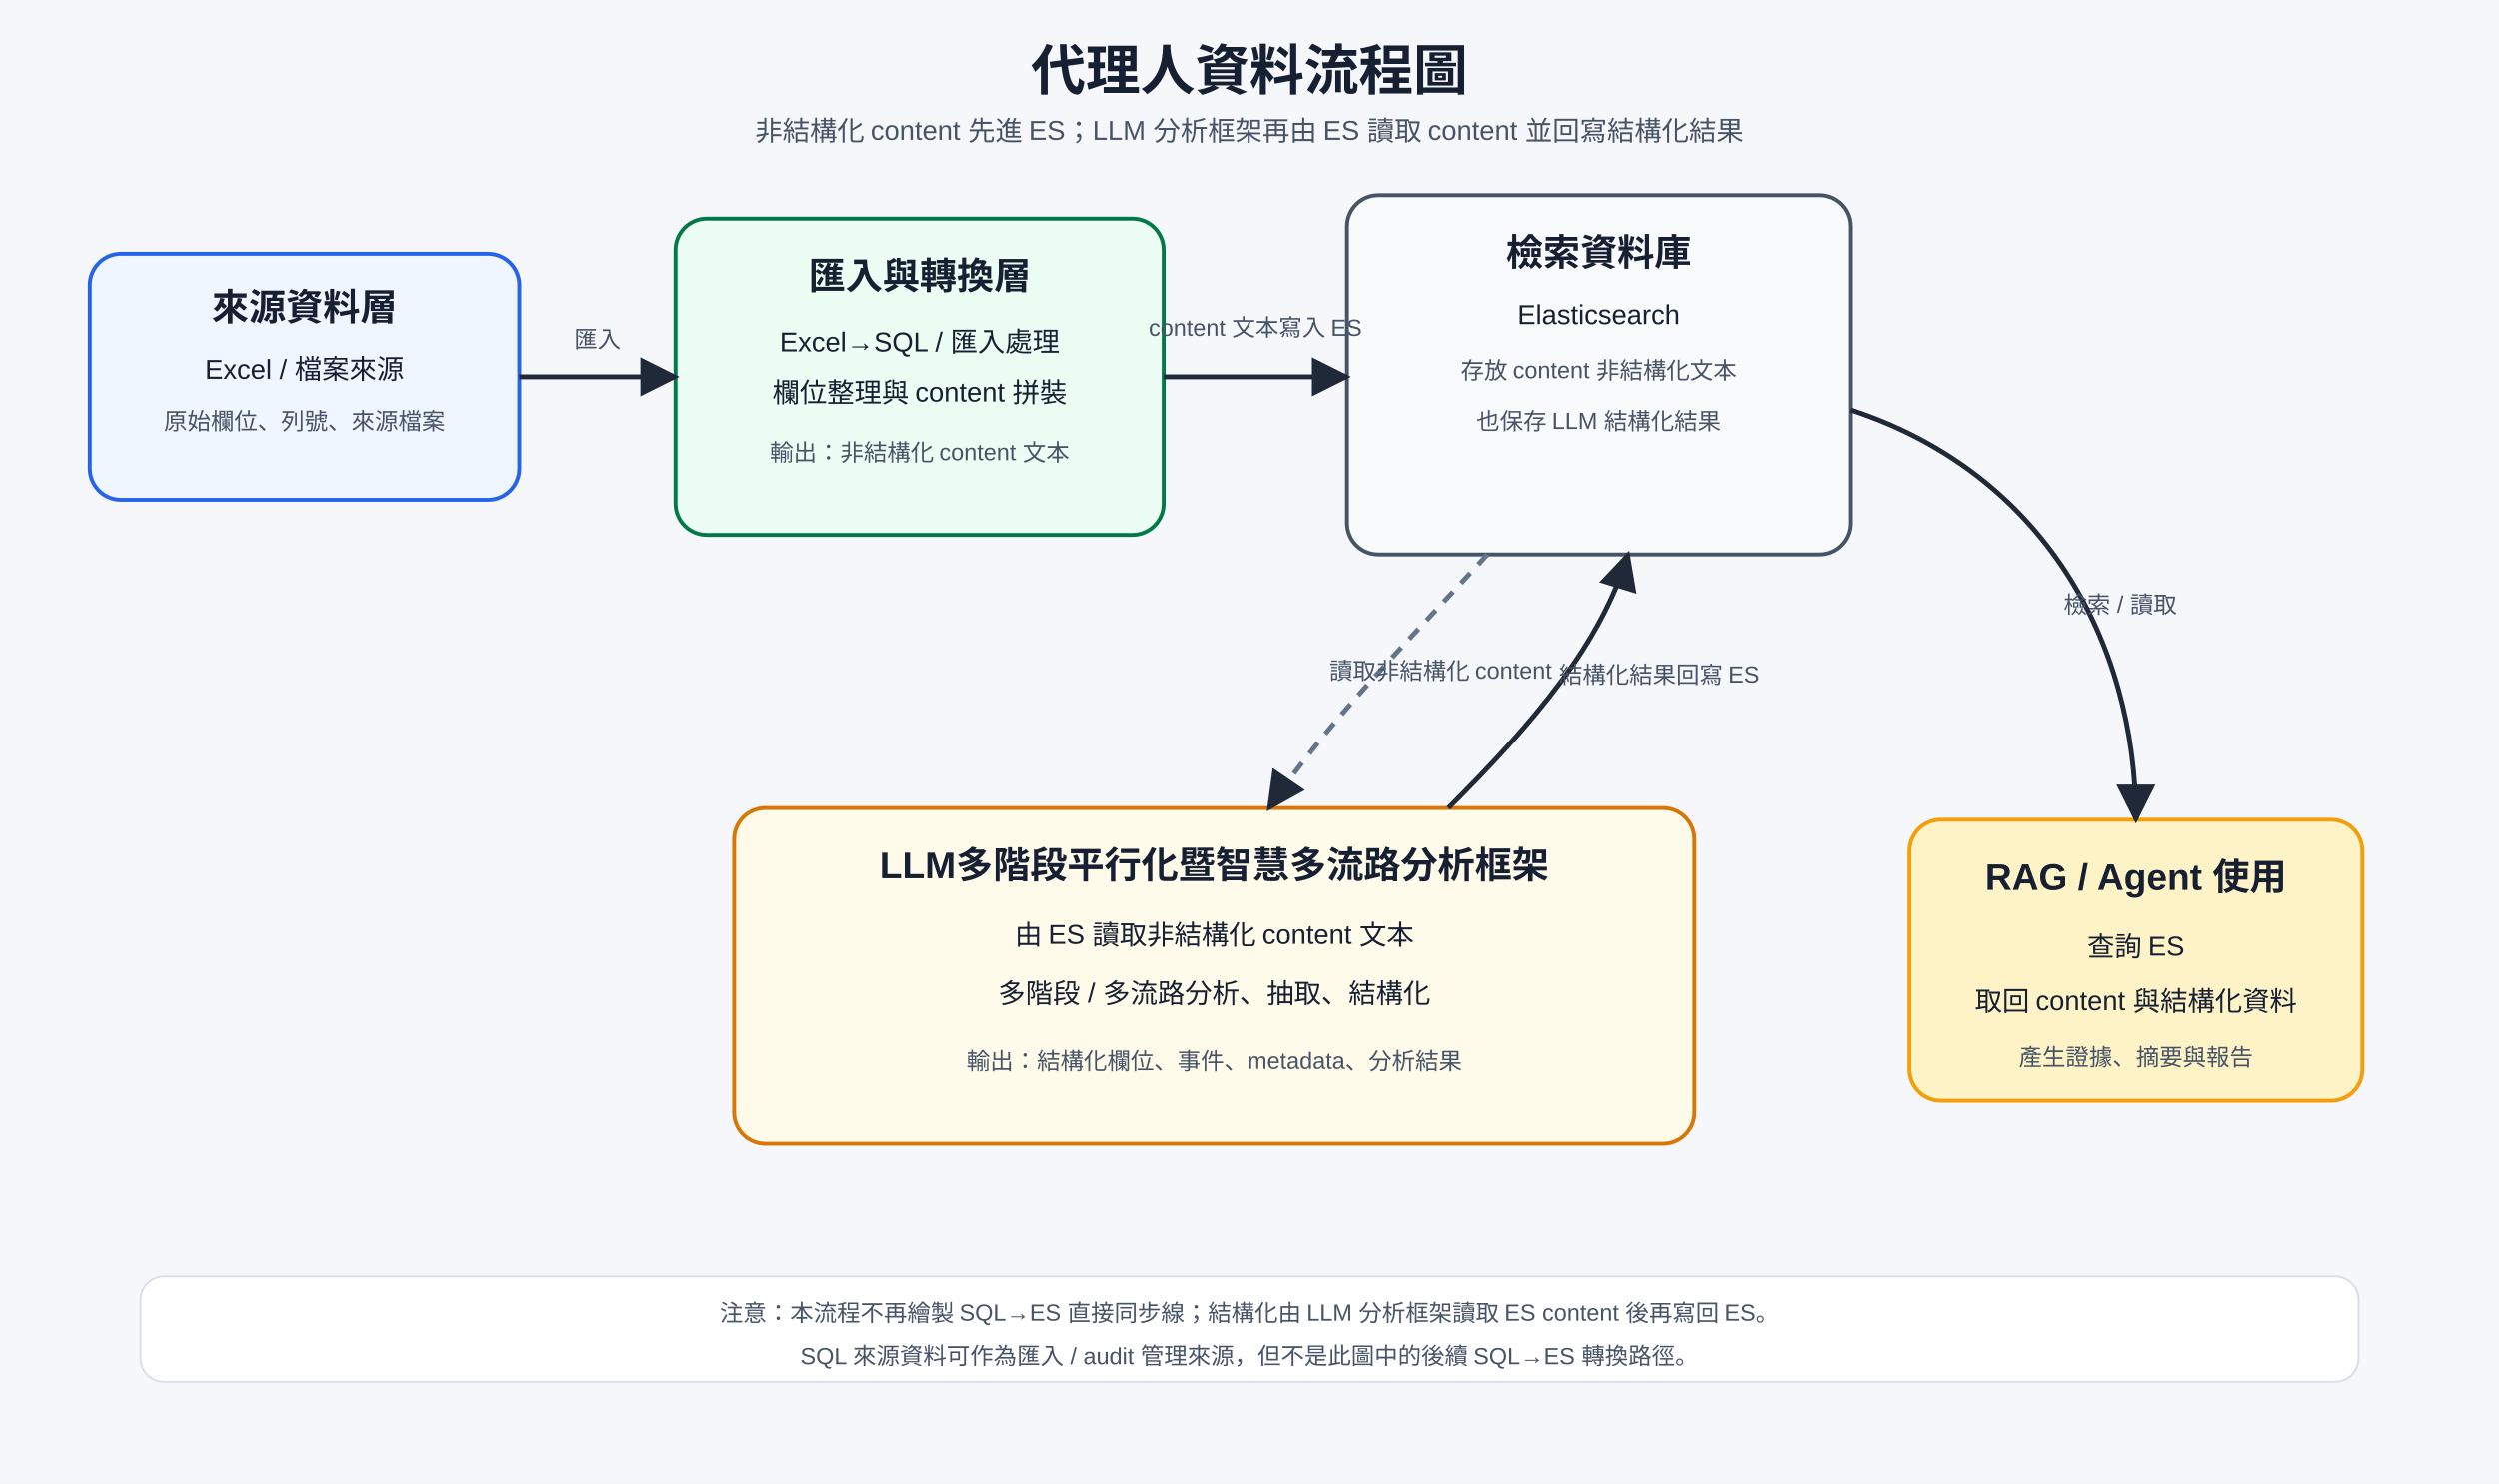
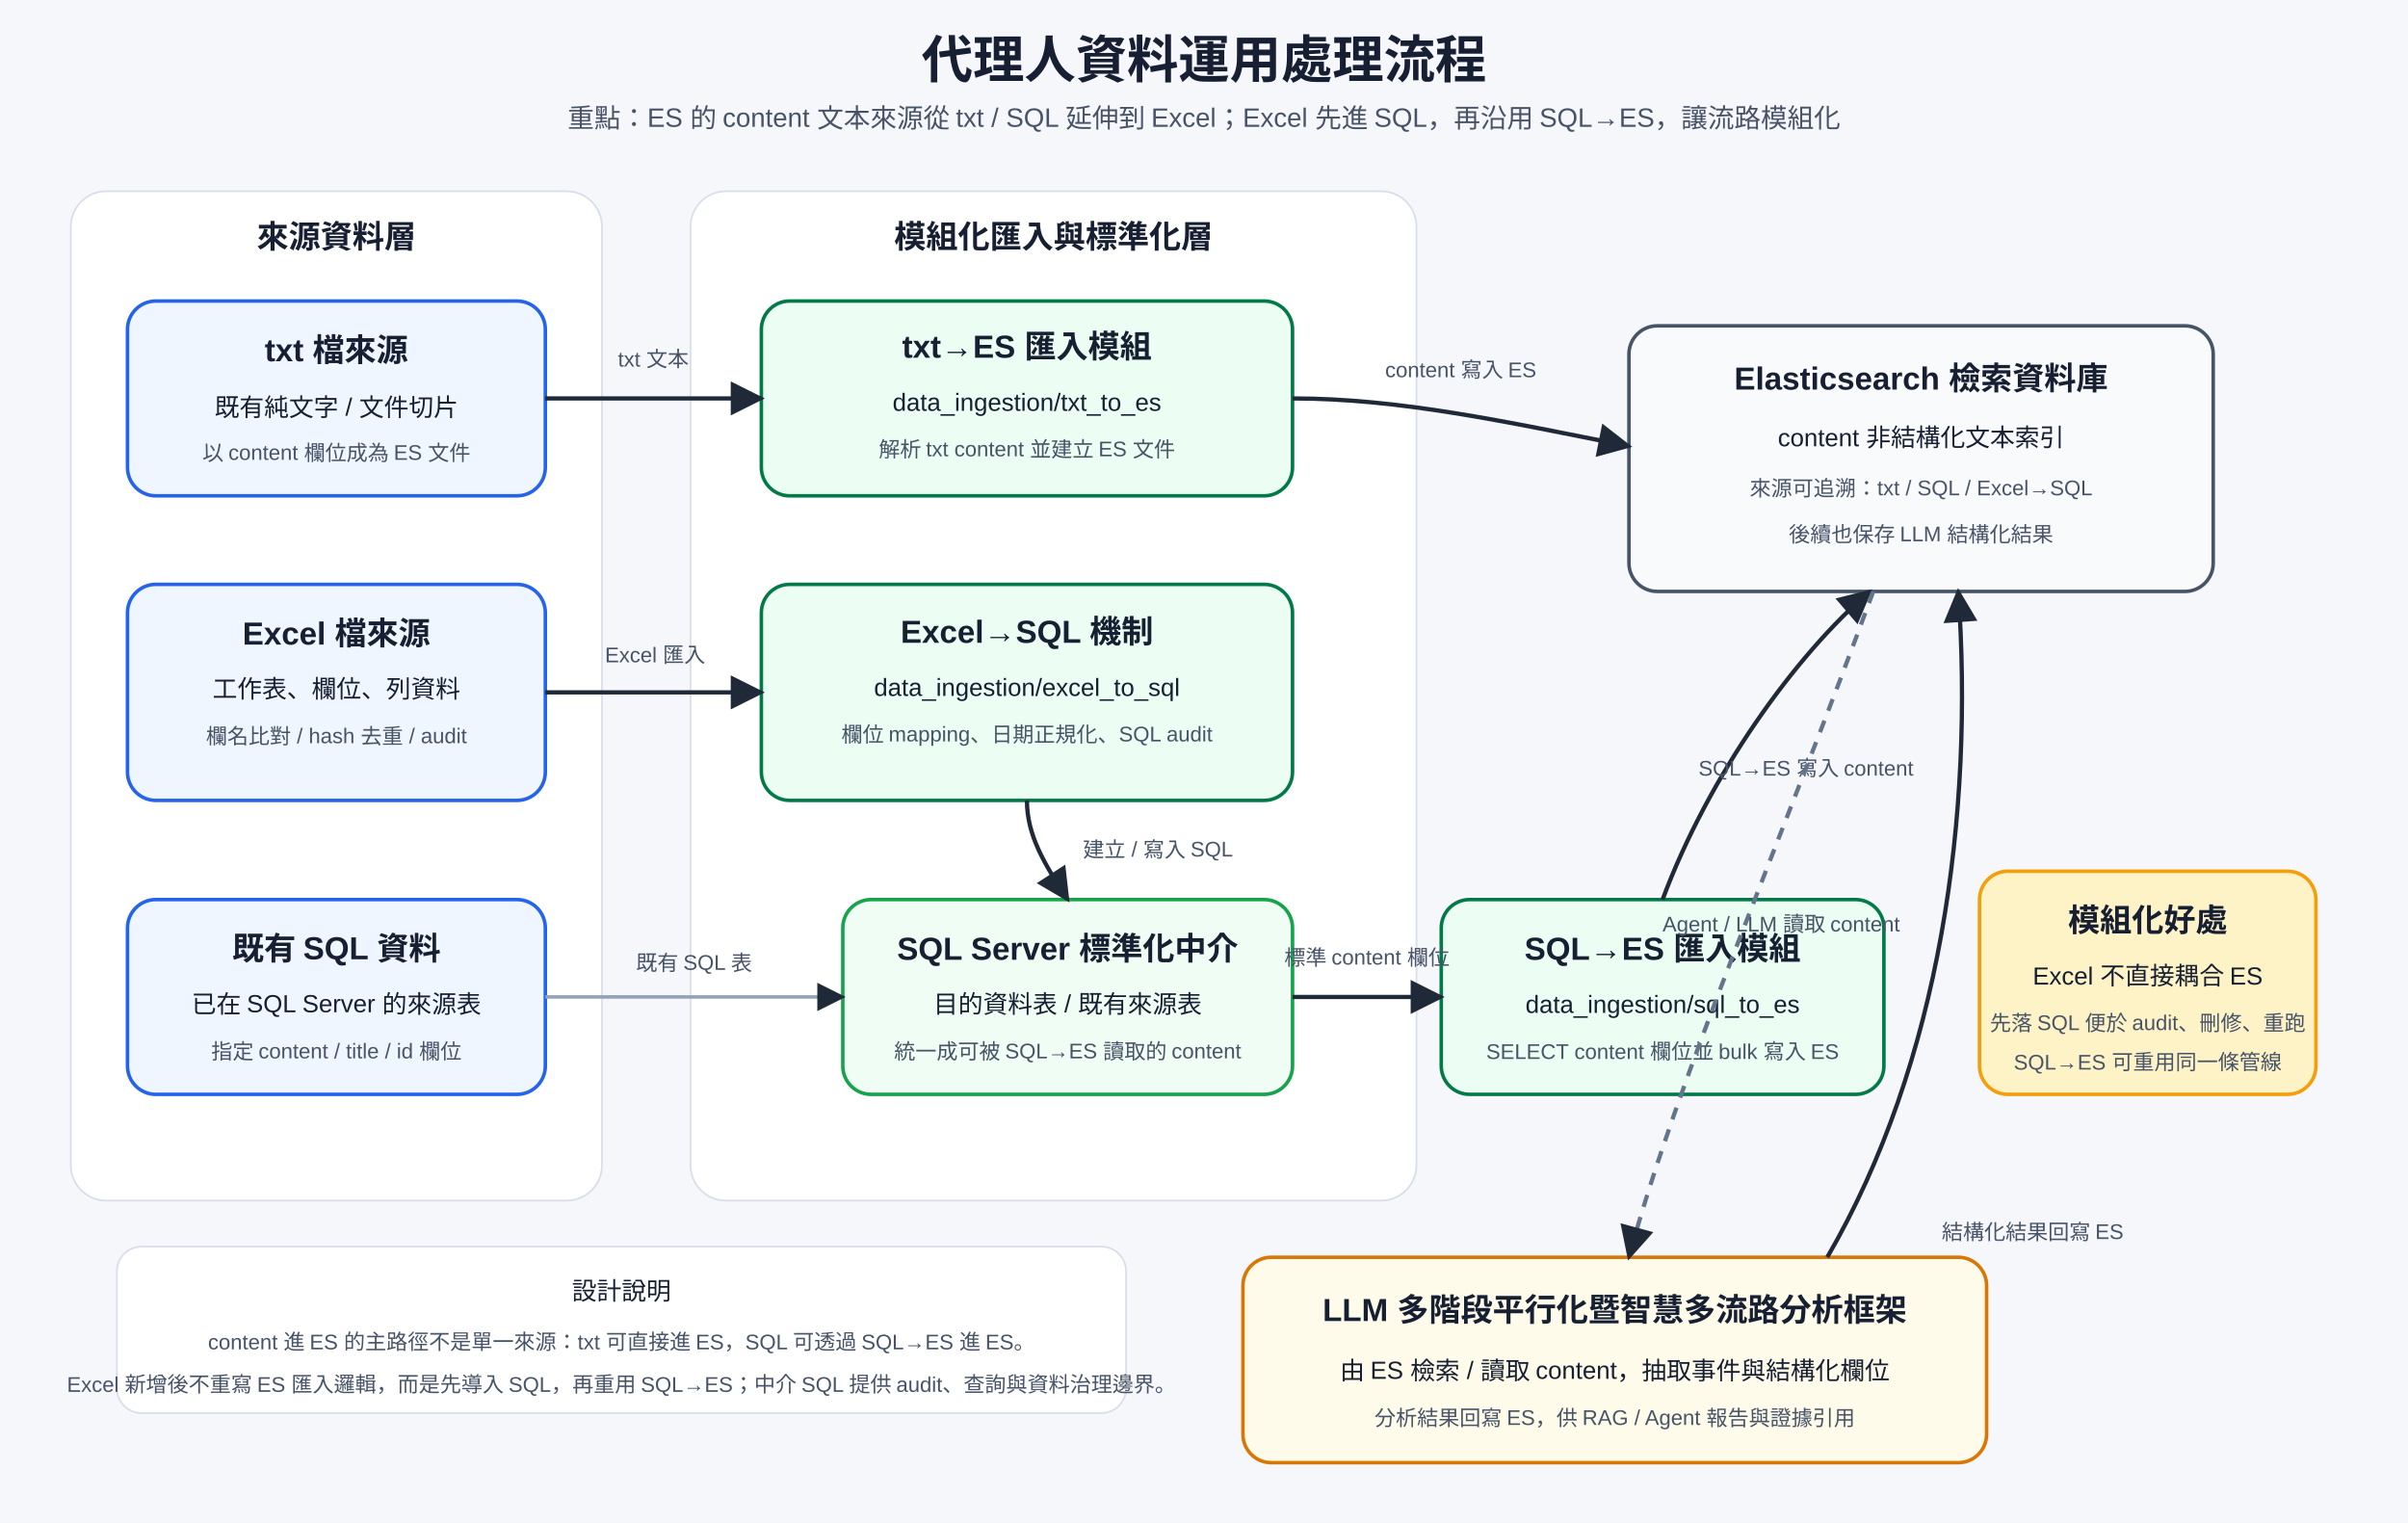
- <svg xmlns="http://www.w3.org/2000/svg" width="1280" height="760" viewBox="0 0 1280 760" role="img" aria-labelledby="title desc">
+ <svg xmlns="http://www.w3.org/2000/svg" width="1360" height="860" viewBox="0 0 1360 860" role="img" aria-labelledby="title desc">
  <defs>
    <marker id="arrow" viewBox="0 0 10 10" refX="9" refY="5" markerWidth="8" markerHeight="8" orient="auto-start-reverse">
-       <path d="M 0 0 L 10 5 L 0 10 z" fill="#1f2937" />
+       <path d="M0 0 L10 5 L0 10 z" fill="#1f2937" />
    </marker>
    <style>
-       text{font-family:"Noto Sans TC","Microsoft JhengHei",Arial,sans-serif;fill:#172033}.title{font-size:28px;font-weight:800}.subtitle{font-size:14px;fill:#475467}.layer-title{font-size:19px;font-weight:800}.body{font-size:14px}.small{font-size:12px;fill:#475467}.box{fill:#fff;stroke:#94a3b8;stroke-width:2;rx:16}.input{fill:#eff6ff;stroke:#2563eb}.process{fill:#ecfdf3;stroke:#027a48}.llm{fill:#fffbeb;stroke:#d97706}.db{fill:#f8fafc;stroke:#475467}.note{fill:#fef3c7;stroke:#f59e0b}.edge{stroke:#1f2937;stroke-width:2.5;fill:none;marker-end:url(#arrow)}.edge-dashed{stroke:#64748b;stroke-width:2.5;fill:none;stroke-dasharray:7 6;marker-end:url(#arrow)}
+       text{font-family:"Noto Sans TC","Microsoft JhengHei",Arial,sans-serif;fill:#172033}.title{font-size:29px;font-weight:800}.subtitle{font-size:15px;fill:#475467}.lane-title{font-size:18px;font-weight:800}.body{font-size:14px}.small{font-size:12px;fill:#475467}.tiny{font-size:11px;fill:#667085}.box{fill:#fff;stroke:#94a3b8;stroke-width:2;rx:16}.source{fill:#eff6ff;stroke:#2563eb}.sql{fill:#f0fdf4;stroke:#16a34a}.etl{fill:#ecfdf3;stroke:#027a48}.es{fill:#f8fafc;stroke:#475467}.agent{fill:#fffbeb;stroke:#d97706}.note{fill:#fef3c7;stroke:#f59e0b}.module{fill:#ffffff;stroke:#d9deea;stroke-width:1.5;rx:12}.edge{stroke:#1f2937;stroke-width:2.4;fill:none;marker-end:url(#arrow)}.edge-dashed{stroke:#64748b;stroke-width:2.4;fill:none;stroke-dasharray:7 6;marker-end:url(#arrow)}.edge-soft{stroke:#94a3b8;stroke-width:2;fill:none;marker-end:url(#arrow)}.badge{font-size:12px;font-weight:700;fill:#0f172a}.badge-bg{fill:#e0f2fe;stroke:#0284c7;rx:10}
    </style>
  </defs>
-   <rect width="1280" height="760" fill="#f6f7fb" />
-   <text x="640" y="46" text-anchor="middle" class="title">代理人資料流程圖</text>
-   <text x="640" y="72" text-anchor="middle" class="subtitle">非結構化 content 先進 ES；LLM 分析框架再由 ES 讀取 content 並回寫結構化結果</text>
-   <rect class="box input" x="46" y="130" width="220" height="126" />
-   <text x="156" y="164" text-anchor="middle" class="layer-title">來源資料層</text>
-   <text x="156" y="194" text-anchor="middle" class="body">Excel / 檔案來源</text>
-   <text x="156" y="220" text-anchor="middle" class="small">原始欄位、列號、來源檔案</text>
-   <rect class="box process" x="346" y="112" width="250" height="162" />
-   <text x="471" y="148" text-anchor="middle" class="layer-title">匯入與轉換層</text>
-   <text x="471" y="180" text-anchor="middle" class="body">Excel→SQL / 匯入處理</text>
-   <text x="471" y="206" text-anchor="middle" class="body">欄位整理與 content 拼裝</text>
-   <text x="471" y="236" text-anchor="middle" class="small">輸出：非結構化 content 文本</text>
-   <rect class="box db" x="690" y="100" width="258" height="184" />
-   <text x="819" y="136" text-anchor="middle" class="layer-title">檢索資料庫</text>
-   <text x="819" y="166" text-anchor="middle" class="body">Elasticsearch</text>
-   <text x="819" y="194" text-anchor="middle" class="small">存放 content 非結構化文本</text>
-   <text x="819" y="220" text-anchor="middle" class="small">也保存 LLM 結構化結果</text>
-   <rect class="box llm" x="376" y="414" width="492" height="172" />
-   <text x="622" y="450" text-anchor="middle" class="layer-title">LLM多階段平行化暨智慧多流路分析框架</text>
-   <text x="622" y="484" text-anchor="middle" class="body">由 ES 讀取非結構化 content 文本</text>
-   <text x="622" y="514" text-anchor="middle" class="body">多階段 / 多流路分析、抽取、結構化</text>
-   <text x="622" y="548" text-anchor="middle" class="small">輸出：結構化欄位、事件、metadata、分析結果</text>
-   <rect class="box note" x="978" y="420" width="232" height="144" />
-   <text x="1094" y="456" text-anchor="middle" class="layer-title">RAG / Agent 使用</text>
-   <text x="1094" y="490" text-anchor="middle" class="body">查詢 ES</text>
-   <text x="1094" y="518" text-anchor="middle" class="body">取回 content 與結構化資料</text>
-   <text x="1094" y="546" text-anchor="middle" class="small">產生證據、摘要與報告</text>
-   <path class="edge" d="M266 193 C294 193 318 193 346 193" />
-   <text x="306" y="178" text-anchor="middle" class="small">匯入</text>
-   <path class="edge" d="M596 193 C628 193 658 193 690 193" />
-   <text x="643" y="172" text-anchor="middle" class="small">content 文本寫入 ES</text>
-   <path class="edge-dashed" d="M762 284 C720 330 680 370 650 414" />
-   <text x="738" y="348" text-anchor="middle" class="small">讀取非結構化 content</text>
-   <path class="edge" d="M742 414 C786 370 820 330 834 284" />
-   <text x="850" y="350" text-anchor="middle" class="small">結構化結果回寫 ES</text>
-   <path class="edge" d="M948 210 C1046 242 1094 328 1094 420" />
-   <text x="1086" y="314" text-anchor="middle" class="small">檢索 / 讀取</text>
-   <rect x="72" y="654" width="1136" height="54" rx="12" fill="#ffffff" stroke="#d9deea" />
-   <text x="640" y="677" text-anchor="middle" class="small">注意：本流程不再繪製 SQL→ES 直接同步線；結構化由 LLM 分析框架讀取 ES content 後再寫回 ES。</text>
-   <text x="640" y="699" text-anchor="middle" class="small">SQL 來源資料可作為匯入 / audit 管理來源，但不是此圖中的後續 SQL→ES 轉換路徑。</text>
+   <rect width="1360" height="860" fill="#f6f7fb" />
+   <text x="680" y="44" text-anchor="middle" class="title">代理人資料運用處理流程</text>
+   <text x="680" y="72" text-anchor="middle" class="subtitle">重點：ES 的 content 文本來源從 txt / SQL 延伸到 Excel；Excel 先進 SQL，再沿用 SQL→ES，讓流路模組化</text>
+   <rect x="40" y="108" width="300" height="570" rx="20" fill="#ffffff" stroke="#d9deea" />
+   <text x="190" y="140" text-anchor="middle" class="lane-title">來源資料層</text>
+   <rect class="box source" x="72" y="170" width="236" height="110" />
+   <text x="190" y="204" text-anchor="middle" class="lane-title">txt 檔來源</text>
+   <text x="190" y="235" text-anchor="middle" class="body">既有純文字 / 文件切片</text>
+   <text x="190" y="260" text-anchor="middle" class="small">以 content 欄位成為 ES 文件</text>
+   <rect class="box source" x="72" y="330" width="236" height="122" />
+   <text x="190" y="364" text-anchor="middle" class="lane-title">Excel 檔來源</text>
+   <text x="190" y="394" text-anchor="middle" class="body">工作表、欄位、列資料</text>
+   <text x="190" y="420" text-anchor="middle" class="small">欄名比對 / hash 去重 / audit</text>
+   <rect class="box source" x="72" y="508" width="236" height="110" />
+   <text x="190" y="542" text-anchor="middle" class="lane-title">既有 SQL 資料</text>
+   <text x="190" y="572" text-anchor="middle" class="body">已在 SQL Server 的來源表</text>
+   <text x="190" y="598" text-anchor="middle" class="small">指定 content / title / id 欄位</text>
+   <rect x="390" y="108" width="410" height="570" rx="20" fill="#ffffff" stroke="#d9deea" />
+   <text x="595" y="140" text-anchor="middle" class="lane-title">模組化匯入與標準化層</text>
+   <rect class="box etl" x="430" y="170" width="300" height="110" />
+   <text x="580" y="202" text-anchor="middle" class="lane-title">txt→ES 匯入模組</text>
+   <text x="580" y="232" text-anchor="middle" class="body">data_ingestion/txt_to_es</text>
+   <text x="580" y="258" text-anchor="middle" class="small">解析 txt content 並建立 ES 文件</text>
+   <rect class="box etl" x="430" y="330" width="300" height="122" />
+   <text x="580" y="363" text-anchor="middle" class="lane-title">Excel→SQL 機制</text>
+   <text x="580" y="393" text-anchor="middle" class="body">data_ingestion/excel_to_sql</text>
+   <text x="580" y="419" text-anchor="middle" class="small">欄位 mapping、日期正規化、SQL audit</text>
+   <rect class="box sql" x="476" y="508" width="254" height="110" />
+   <text x="603" y="542" text-anchor="middle" class="lane-title">SQL Server 標準化中介</text>
+   <text x="603" y="572" text-anchor="middle" class="body">目的資料表 / 既有來源表</text>
+   <text x="603" y="598" text-anchor="middle" class="small">統一成可被 SQL→ES 讀取的 content</text>
+   <rect class="box etl" x="814" y="508" width="250" height="110" />
+   <text x="939" y="542" text-anchor="middle" class="lane-title">SQL→ES 匯入模組</text>
+   <text x="939" y="572" text-anchor="middle" class="body">data_ingestion/sql_to_es</text>
+   <text x="939" y="598" text-anchor="middle" class="small">SELECT content 欄位並 bulk 寫入 ES</text>
+   <rect class="box es" x="920" y="184" width="330" height="150" />
+   <text x="1085" y="220" text-anchor="middle" class="lane-title">Elasticsearch 檢索資料庫</text>
+   <text x="1085" y="252" text-anchor="middle" class="body">content 非結構化文本索引</text>
+   <text x="1085" y="280" text-anchor="middle" class="small">來源可追溯：txt / SQL / Excel→SQL</text>
+   <text x="1085" y="306" text-anchor="middle" class="small">後續也保存 LLM 結構化結果</text>
+   <rect class="box agent" x="702" y="710" width="420" height="116" />
+   <text x="912" y="746" text-anchor="middle" class="lane-title">LLM 多階段平行化暨智慧多流路分析框架</text>
+   <text x="912" y="779" text-anchor="middle" class="body">由 ES 檢索 / 讀取 content，抽取事件與結構化欄位</text>
+   <text x="912" y="805" text-anchor="middle" class="small">分析結果回寫 ES，供 RAG / Agent 報告與證據引用</text>
+   <rect class="box note" x="1118" y="492" width="190" height="126" />
+   <text x="1213" y="526" text-anchor="middle" class="lane-title">模組化好處</text>
+   <text x="1213" y="556" text-anchor="middle" class="body">Excel 不直接耦合 ES</text>
+   <text x="1213" y="582" text-anchor="middle" class="small">先落 SQL 便於 audit、刪修、重跑</text>
+   <text x="1213" y="604" text-anchor="middle" class="small">SQL→ES 可重用同一條管線</text>
+   <path class="edge" d="M308 225 C350 225 388 225 430 225" />
+   <text x="369" y="207" text-anchor="middle" class="small">txt 文本</text>
+   <path class="edge" d="M730 225 C790 225 850 238 920 252" />
+   <text x="825" y="213" text-anchor="middle" class="small">content 寫入 ES</text>
+   <path class="edge" d="M308 391 C350 391 388 391 430 391" />
+   <text x="370" y="374" text-anchor="middle" class="small">Excel 匯入</text>
+   <path class="edge" d="M580 452 C580 472 590 488 603 508" />
+   <text x="654" y="484" text-anchor="middle" class="small">建立 / 寫入 SQL</text>
+   <path class="edge-soft" d="M308 563 C366 563 420 563 476 563" />
+   <text x="392" y="548" text-anchor="middle" class="small">既有 SQL 表</text>
+   <path class="edge" d="M730 563 C758 563 786 563 814 563" />
+   <text x="772" y="545" text-anchor="middle" class="small">標準 content 欄位</text>
+   <path class="edge" d="M939 508 C965 438 1014 370 1056 334" />
+   <text x="1020" y="438" text-anchor="middle" class="small">SQL→ES 寫入 content</text>
+   <path class="edge-dashed" d="M1058 334 C1008 470 947 610 920 710" />
+   <text x="1006" y="526" text-anchor="middle" class="small">Agent / LLM 讀取 content</text>
+   <path class="edge" d="M1032 710 C1096 600 1115 460 1106 334" />
+   <text x="1148" y="700" text-anchor="middle" class="small">結構化結果回寫 ES</text>
+   <rect x="66" y="704" width="570" height="94" rx="14" fill="#ffffff" stroke="#d9deea" />
+   <text x="351" y="734" text-anchor="middle" class="body">設計說明</text>
+   <text x="351" y="762" text-anchor="middle" class="small">content 進 ES 的主路徑不是單一來源：txt 可直接進 ES，SQL 可透過 SQL→ES 進 ES。</text>
+   <text x="351" y="786" text-anchor="middle" class="small">Excel 新增後不重寫 ES 匯入邏輯，而是先導入 SQL，再重用 SQL→ES；中介 SQL 提供 audit、查詢與資料治理邊界。</text>
</svg>
